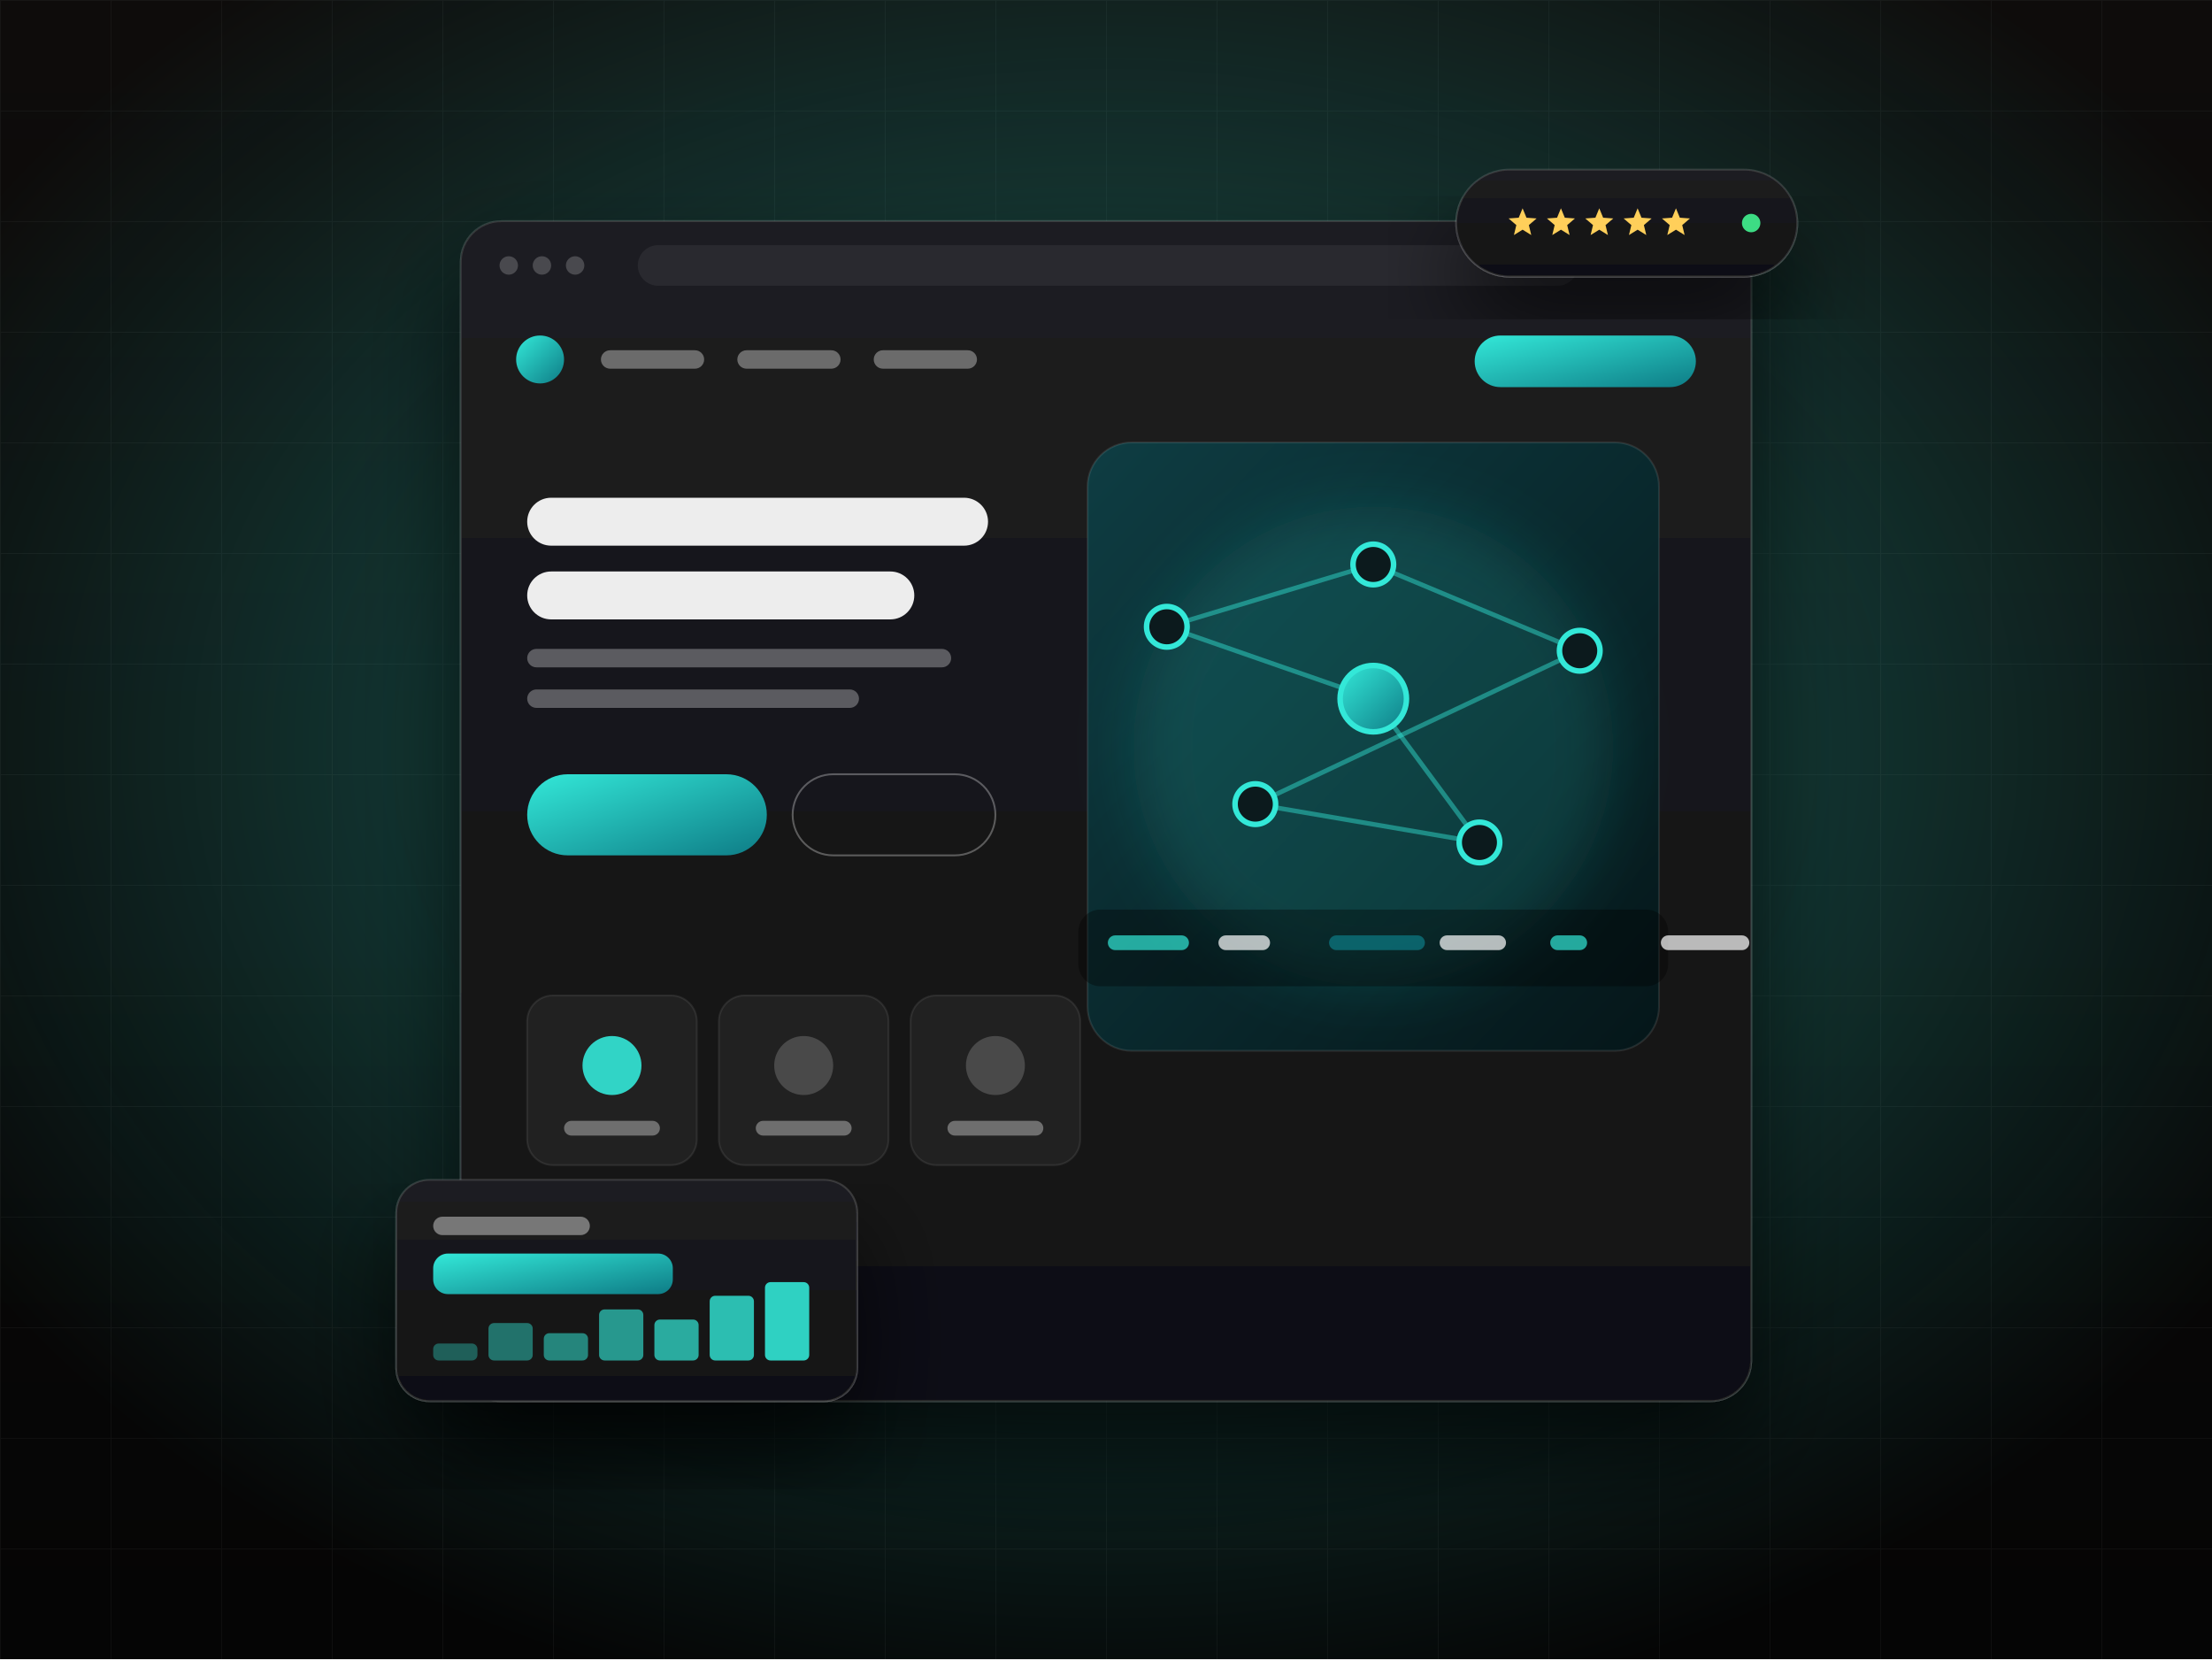
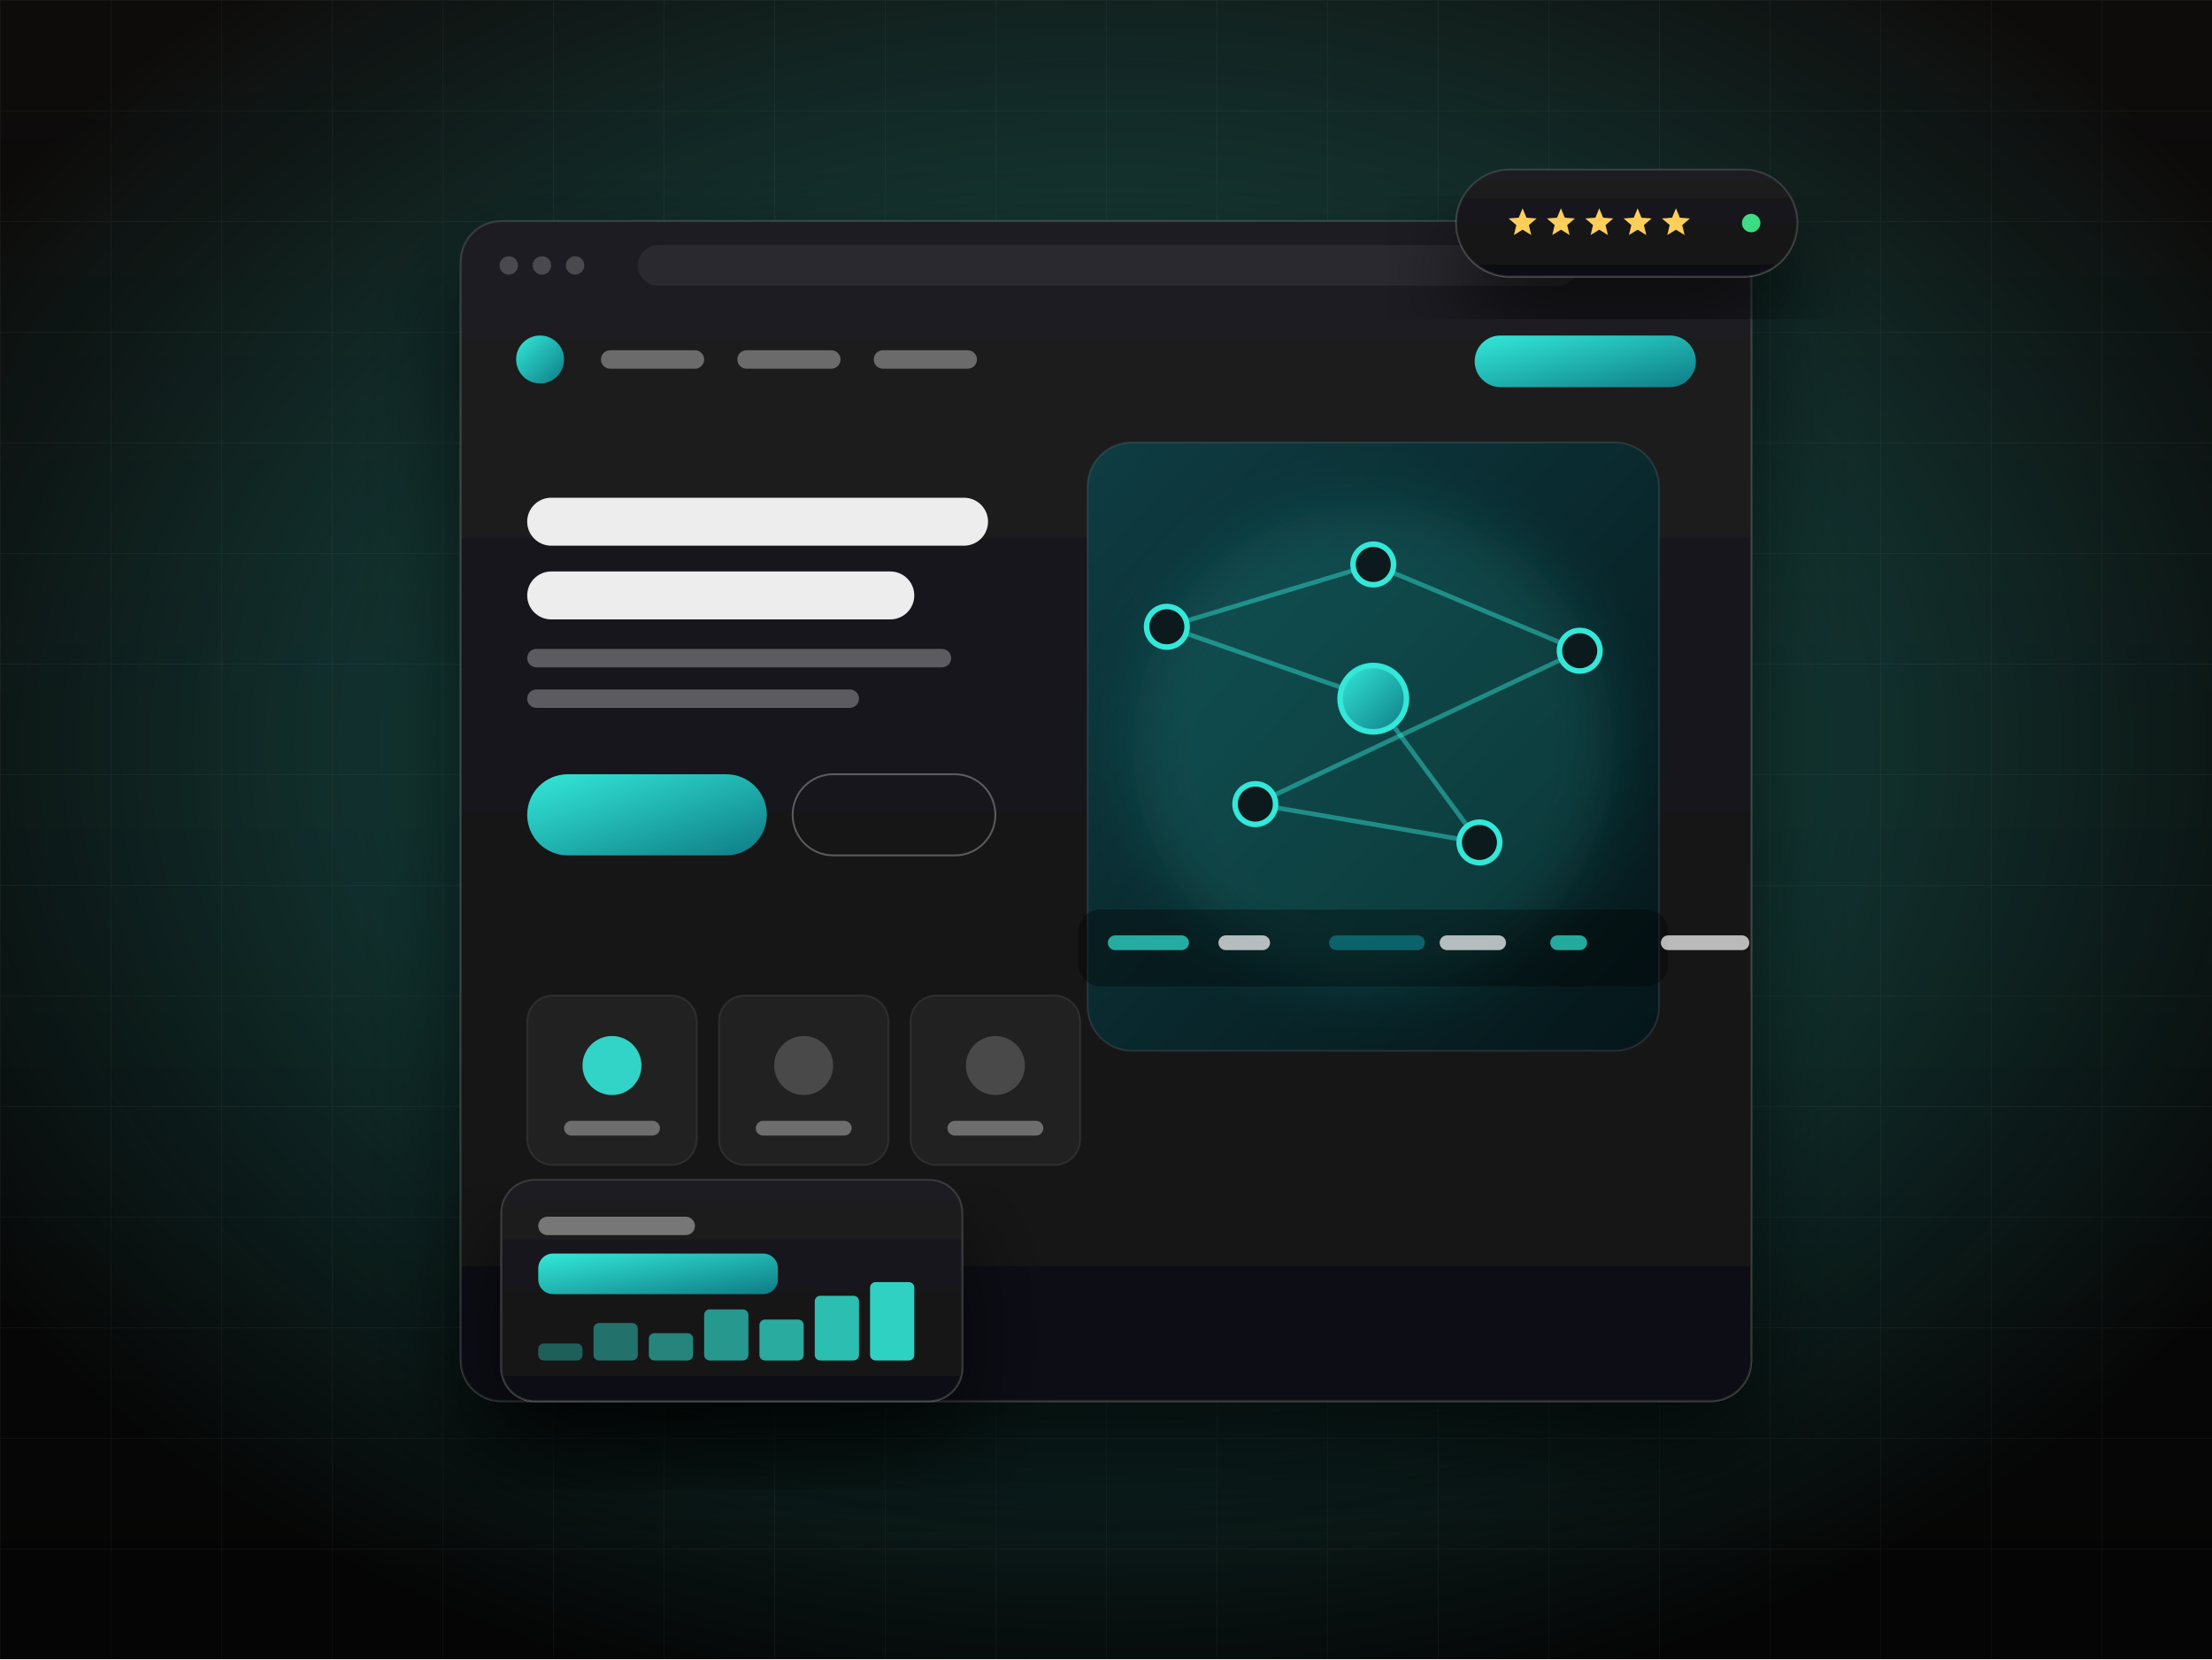
<svg xmlns="http://www.w3.org/2000/svg" viewBox="0 0 1200 900">
  <defs>
    <linearGradient id="bg" x1="0" y1="0" x2="0" y2="1">
      <stop offset="0" stop-color="#0e0c0b" />
      <stop offset="1" stop-color="#050505" />
    </linearGradient>
    <radialGradient id="glow" cx=".5" cy=".45" r=".6">
      <stop offset="0" stop-color="#33e8d8" stop-opacity=".40" />
      <stop offset="1" stop-color="#33e8d8" stop-opacity="0" />
    </radialGradient>
    <linearGradient id="win" x1="0" y1="0" x2="0" y2="1">
      <stop offset="0" stop-color="#1d1d21" />
      <stop offset="1" stop-color="#101012" />
    </linearGradient>
    <linearGradient id="panel" x1="0" y1="0" x2="1" y2="1">
      <stop offset="0" stop-color="#0e3d43" />
      <stop offset="1" stop-color="#051619" />
    </linearGradient>
    <linearGradient id="accg" x1="0" y1="0" x2="1" y2="1">
      <stop offset="0" stop-color="#33e8d8" />
      <stop offset="1" stop-color="#0e7c86" />
    </linearGradient>
    <radialGradient id="dial">
      <stop offset="0" stop-color="#0e3d43" />
      <stop offset="1" stop-color="#051619" />
    </radialGradient>
    <linearGradient id="area" x1="0" y1="0" x2="0" y2="1">
      <stop offset="0" stop-color="#33e8d8" stop-opacity=".45" />
      <stop offset="1" stop-color="#33e8d8" stop-opacity="0" />
    </linearGradient>
    <filter id="blur" x="-50%" y="-50%" width="200%" height="200%">
      <feGaussianBlur stdDeviation="16" />
    </filter>
    <filter id="shadow" x="-20%" y="-20%" width="140%" height="160%">
      <feDropShadow dx="0" dy="26" stdDeviation="26" flood-color="#000" flood-opacity=".65" />
    </filter>
    <pattern id="grid" width="60" height="60" patternUnits="userSpaceOnUse">
      <path d="M60 0H0V60" fill="none" stroke="#fff" stroke-opacity=".04" />
    </pattern>
  </defs>
  <rect width="1200" height="900" fill="url(#bg)" />
  <rect width="1200" height="900" fill="url(#grid)" />
  <rect width="1200" height="900" fill="url(#glow)" />
  <g filter="url(#shadow)">
    <rect x="250.0" y="120.0" width="700.0" height="640.0" rx="22" fill="url(#win)" fill-opacity="1" stroke="#fff" stroke-opacity=".12" />
  </g>
  <circle cx="276.0" cy="144.0" r="5.0" fill="#fff" fill-opacity="0.2" />
  <circle cx="294.0" cy="144.0" r="5.0" fill="#fff" fill-opacity="0.2" />
  <circle cx="312.0" cy="144.0" r="5.0" fill="#fff" fill-opacity="0.2" />
  <rect x="346.0" y="133.0" width="510.0" height="22.0" rx="11" fill="#fff" fill-opacity="0.06" />
  <rect x="280.0" y="182.0" width="26.0" height="26.0" rx="13" fill="url(#accg)" fill-opacity="1" />
  <rect x="326.0" y="190.0" width="56.0" height="10.0" rx="5" fill="#fff" fill-opacity="0.35" />
  <rect x="400.0" y="190.0" width="56.0" height="10.0" rx="5" fill="#fff" fill-opacity="0.35" />
  <rect x="474.0" y="190.0" width="56.0" height="10.0" rx="5" fill="#fff" fill-opacity="0.35" />
  <rect x="800.0" y="182.0" width="120.0" height="28.0" rx="14.0" fill="url(#accg)" fill-opacity="1" />
  <rect x="286.0" y="270.0" width="250.0" height="26.0" rx="13.0" fill="#fff" fill-opacity="0.92" />
  <rect x="286.0" y="310.0" width="210.0" height="26.0" rx="13.0" fill="#fff" fill-opacity="0.92" />
  <rect x="286.0" y="352.0" width="230.0" height="10.0" rx="5.0" fill="#fff" fill-opacity="0.3" />
  <rect x="286.0" y="374.0" width="180.0" height="10.0" rx="5.0" fill="#fff" fill-opacity="0.3" />
  <rect x="286.0" y="420.0" width="130.0" height="44.0" rx="22.0" fill="url(#accg)" fill-opacity="1" />
  <rect x="430.0" y="420.0" width="110.0" height="44.0" rx="22" fill="none" fill-opacity="1" stroke="#fff" stroke-opacity=".3" />
  <rect x="590.0" y="240.0" width="310.0" height="330.0" rx="24" fill="url(#panel)" fill-opacity="1" stroke="#fff" stroke-opacity=".1" />
  <circle cx="745.0" cy="405.0" r="130.0" fill="#33e8d8" fill-opacity="0.14" filter="url(#blur)" />
  <line x1="633.0" y1="340.0" x2="745.0" y2="306.2" stroke="#33e8d8" stroke-opacity=".45" stroke-width="2.5" />
  <line x1="745.0" y1="306.2" x2="857.0" y2="353.0" stroke="#33e8d8" stroke-opacity=".45" stroke-width="2.5" />
  <line x1="857.0" y1="353.0" x2="681.0" y2="436.2" stroke="#33e8d8" stroke-opacity=".45" stroke-width="2.5" />
  <line x1="681.0" y1="436.2" x2="802.6" y2="457.0" stroke="#33e8d8" stroke-opacity=".45" stroke-width="2.5" />
  <line x1="802.6" y1="457.0" x2="745.0" y2="379.0" stroke="#33e8d8" stroke-opacity=".45" stroke-width="2.5" />
  <line x1="745.0" y1="379.0" x2="633.0" y2="340.0" stroke="#33e8d8" stroke-opacity=".45" stroke-width="2.5" />
  <circle cx="633.0" cy="340.0" r="11.0" fill="#0c1a1d" fill-opacity="1" stroke="#33e8d8" stroke-width="3" />
  <circle cx="745.0" cy="306.2" r="11.0" fill="#0c1a1d" fill-opacity="1" stroke="#33e8d8" stroke-width="3" />
  <circle cx="857.0" cy="353.0" r="11.0" fill="#0c1a1d" fill-opacity="1" stroke="#33e8d8" stroke-width="3" />
  <circle cx="681.0" cy="436.2" r="11.0" fill="#0c1a1d" fill-opacity="1" stroke="#33e8d8" stroke-width="3" />
  <circle cx="802.6" cy="457.0" r="11.0" fill="#0c1a1d" fill-opacity="1" stroke="#33e8d8" stroke-width="3" />
  <circle cx="745.0" cy="379.0" r="18.0" fill="url(#accg)" fill-opacity="1" stroke="#33e8d8" stroke-width="3" />
  <rect x="585.0" y="493.4" width="320.0" height="41.6" rx="12" fill="#000" fill-opacity="0.35" />
  <rect x="601.0" y="507.4" width="44.0" height="8.0" rx="4" fill="#33e8d8" fill-opacity="0.7" />
  <rect x="661.0" y="507.4" width="28.0" height="8.0" rx="4" fill="#fff" fill-opacity="0.7" />
  <rect x="721.0" y="507.4" width="52.0" height="8.0" rx="4" fill="#0e7c86" fill-opacity="0.7" />
  <rect x="781.0" y="507.4" width="36.0" height="8.0" rx="4" fill="#fff" fill-opacity="0.7" />
  <rect x="841.0" y="507.4" width="20.0" height="8.0" rx="4" fill="#33e8d8" fill-opacity="0.7" />
  <rect x="901.0" y="507.4" width="48.0" height="8.0" rx="4" fill="#fff" fill-opacity="0.7" />
  <rect x="286.0" y="540.0" width="92.0" height="92.0" rx="14" fill="#fff" fill-opacity="0.05" stroke="#fff" stroke-opacity=".08" />
  <circle cx="332.0" cy="578.0" r="16.0" fill="#33e8d8" fill-opacity="0.9" />
  <rect x="306.0" y="608.0" width="52.0" height="8.0" rx="4" fill="#fff" fill-opacity="0.35" />
  <rect x="390.0" y="540.0" width="92.0" height="92.0" rx="14" fill="#fff" fill-opacity="0.05" stroke="#fff" stroke-opacity=".08" />
  <circle cx="436.0" cy="578.0" r="16.0" fill="#fff" fill-opacity="0.18" />
  <rect x="410.0" y="608.0" width="52.0" height="8.0" rx="4" fill="#fff" fill-opacity="0.35" />
  <rect x="494.0" y="540.0" width="92.0" height="92.0" rx="14" fill="#fff" fill-opacity="0.05" stroke="#fff" stroke-opacity=".08" />
  <circle cx="540.0" cy="578.0" r="16.0" fill="#fff" fill-opacity="0.18" />
  <rect x="514.0" y="608.0" width="52.0" height="8.0" rx="4" fill="#fff" fill-opacity="0.35" />
  <g filter="url(#shadow)">
-     <rect x="215.0" y="640.0" width="250.0" height="120.0" rx="18" fill="url(#win)" fill-opacity="1" stroke="#fff" stroke-opacity=".14" />
+     <rect x="272.0" y="640.0" width="250.0" height="120.0" rx="18" fill="url(#win)" fill-opacity="1" stroke="#fff" stroke-opacity=".14" />
  </g>
-   <rect x="235.0" y="660.0" width="85.0" height="10.0" rx="5" fill="#fff" fill-opacity="0.4" />
-   <rect x="235.0" y="680.0" width="130.0" height="22.0" rx="8" fill="url(#accg)" fill-opacity="1" />
-   <rect x="235.0" y="728.8" width="24.0" height="9.2" rx="3" fill="#33e8d8" fill-opacity="0.35" />
-   <rect x="265.0" y="717.7" width="24.0" height="20.3" rx="3" fill="#33e8d8" fill-opacity="0.44" />
-   <rect x="295.0" y="723.2" width="24.0" height="14.8" rx="3" fill="#33e8d8" fill-opacity="0.53" />
-   <rect x="325.0" y="710.3" width="24.0" height="27.7" rx="3" fill="#33e8d8" fill-opacity="0.62" />
-   <rect x="355.0" y="715.8" width="24.0" height="22.2" rx="3" fill="#33e8d8" fill-opacity="0.71" />
-   <rect x="385.0" y="702.9" width="24.0" height="35.1" rx="3" fill="#33e8d8" fill-opacity="0.8" />
-   <rect x="415.0" y="695.5" width="24.0" height="42.5" rx="3" fill="#33e8d8" fill-opacity="0.89" />
+   <rect x="292.0" y="660.0" width="85.0" height="10.0" rx="5" fill="#fff" fill-opacity="0.4" />
+   <rect x="292.0" y="680.0" width="130.0" height="22.0" rx="8" fill="url(#accg)" fill-opacity="1" />
+   <rect x="292.0" y="728.8" width="24.0" height="9.2" rx="3" fill="#33e8d8" fill-opacity="0.35" />
+   <rect x="322.0" y="717.7" width="24.0" height="20.3" rx="3" fill="#33e8d8" fill-opacity="0.44" />
+   <rect x="352.0" y="723.2" width="24.0" height="14.8" rx="3" fill="#33e8d8" fill-opacity="0.53" />
+   <rect x="382.0" y="710.3" width="24.0" height="27.7" rx="3" fill="#33e8d8" fill-opacity="0.62" />
+   <rect x="412.0" y="715.8" width="24.0" height="22.2" rx="3" fill="#33e8d8" fill-opacity="0.71" />
+   <rect x="442.0" y="702.9" width="24.0" height="35.1" rx="3" fill="#33e8d8" fill-opacity="0.8" />
+   <rect x="472.0" y="695.5" width="24.0" height="42.5" rx="3" fill="#33e8d8" fill-opacity="0.89" />
  <g filter="url(#shadow)">
    <rect x="790.0" y="92.0" width="185.0" height="58.0" rx="29" fill="url(#win)" fill-opacity="1" stroke="#fff" stroke-opacity=".14" />
  </g>
  <polygon points="826.0,113.0 828.1,118.1 833.6,118.5 829.4,122.1 830.7,127.5 826.0,124.6 821.3,127.5 822.6,122.1 818.4,118.5 823.9,118.1" fill="#ffcf5a" />
  <polygon points="846.8,113.0 848.9,118.1 854.4,118.5 850.2,122.1 851.5,127.5 846.8,124.6 842.1,127.5 843.4,122.1 839.2,118.5 844.7,118.1" fill="#ffcf5a" />
  <polygon points="867.6,113.0 869.7,118.1 875.2,118.5 871.0,122.1 872.3,127.5 867.6,124.6 862.9,127.5 864.2,122.1 860.0,118.5 865.5,118.1" fill="#ffcf5a" />
  <polygon points="888.4,113.0 890.5,118.1 896.0,118.5 891.8,122.1 893.1,127.5 888.4,124.6 883.7,127.5 885.0,122.1 880.8,118.5 886.3,118.1" fill="#ffcf5a" />
  <polygon points="909.2,113.0 911.3,118.1 916.8,118.5 912.6,122.1 913.9,127.5 909.2,124.6 904.5,127.5 905.8,122.1 901.6,118.5 907.1,118.1" fill="#ffcf5a" />
  <circle cx="950.0" cy="121.0" r="5.0" fill="#3ddc84" fill-opacity="1" />
</svg>
